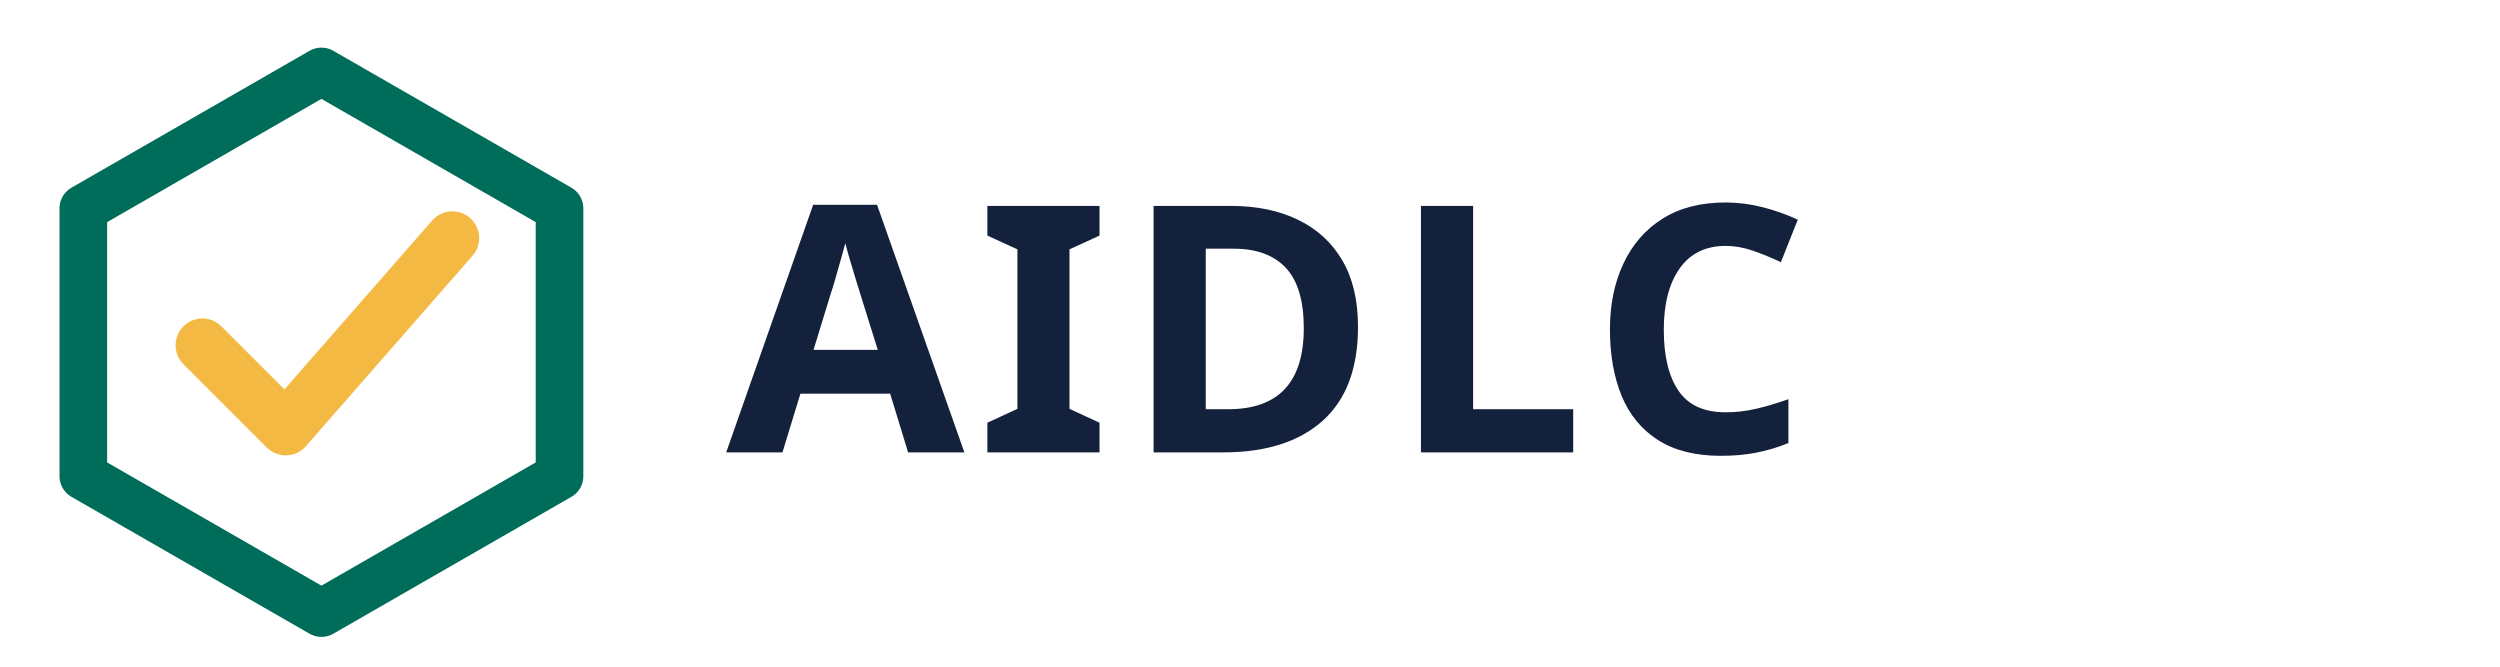
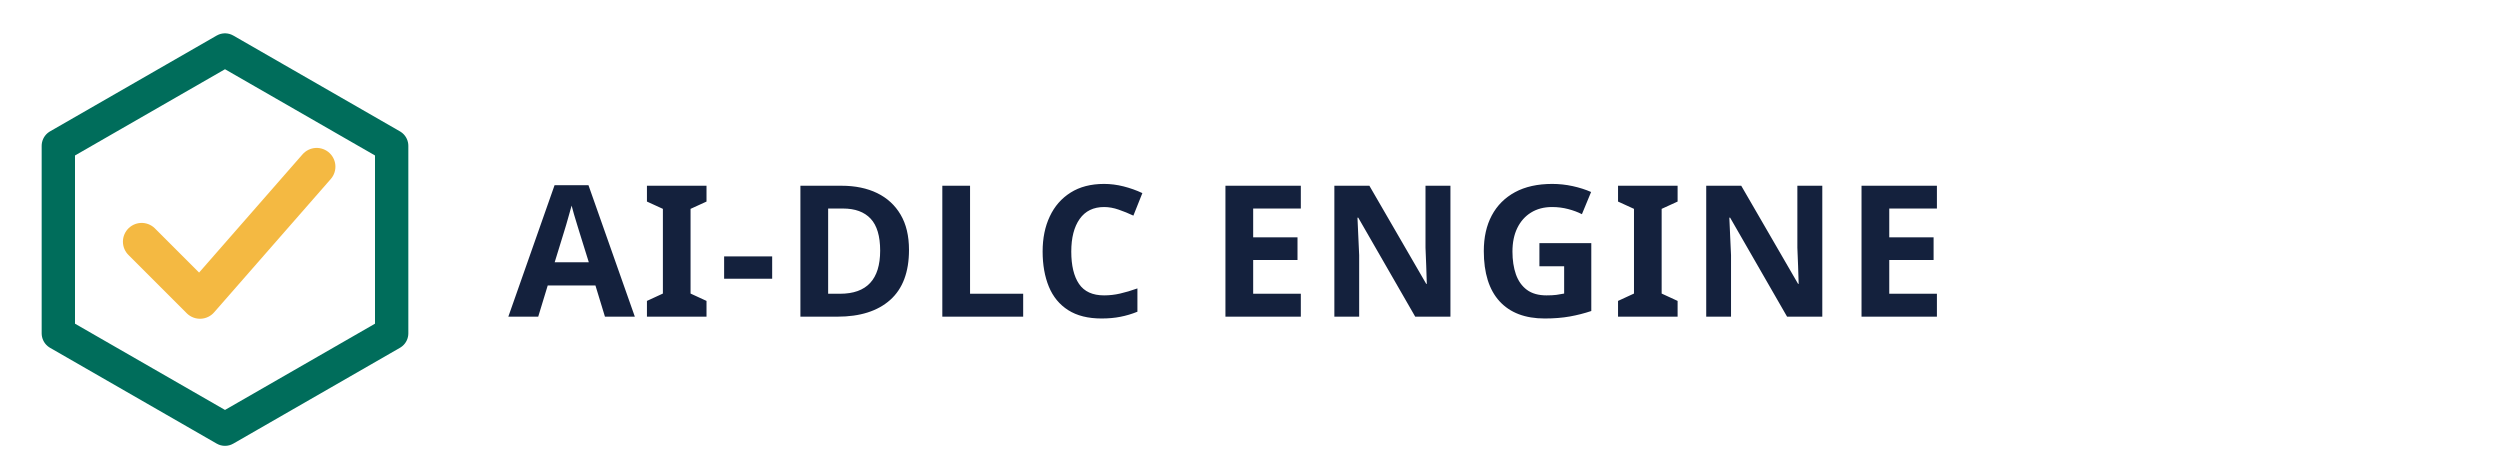
- <svg xmlns="http://www.w3.org/2000/svg" viewBox="0 0 420 112" role="img" aria-labelledby="title desc">
+ <svg xmlns="http://www.w3.org/2000/svg" viewBox="0 0 600 112" role="img" aria-labelledby="title desc">
  <g fill="none" stroke="#006d5b" stroke-linecap="round" stroke-linejoin="round">
    <path d="M54 12 94 35v45l-40 23L14 80V35Z" stroke-width="8" />
    <path d="m34 58 14 14 28-32" stroke="#f4b942" stroke-width="9" />
  </g>
-   <text x="122" y="76" fill="#14213d" font-family="ui-sans-serif, system-ui, sans-serif" font-size="58" font-weight="800" letter-spacing="2">AIDLC</text>
+   <text x="122" y="76" fill="#14213d" font-family="ui-sans-serif, system-ui, sans-serif" font-size="44" font-weight="800" letter-spacing="1.5">AI-DLC ENGINE</text>
</svg>
